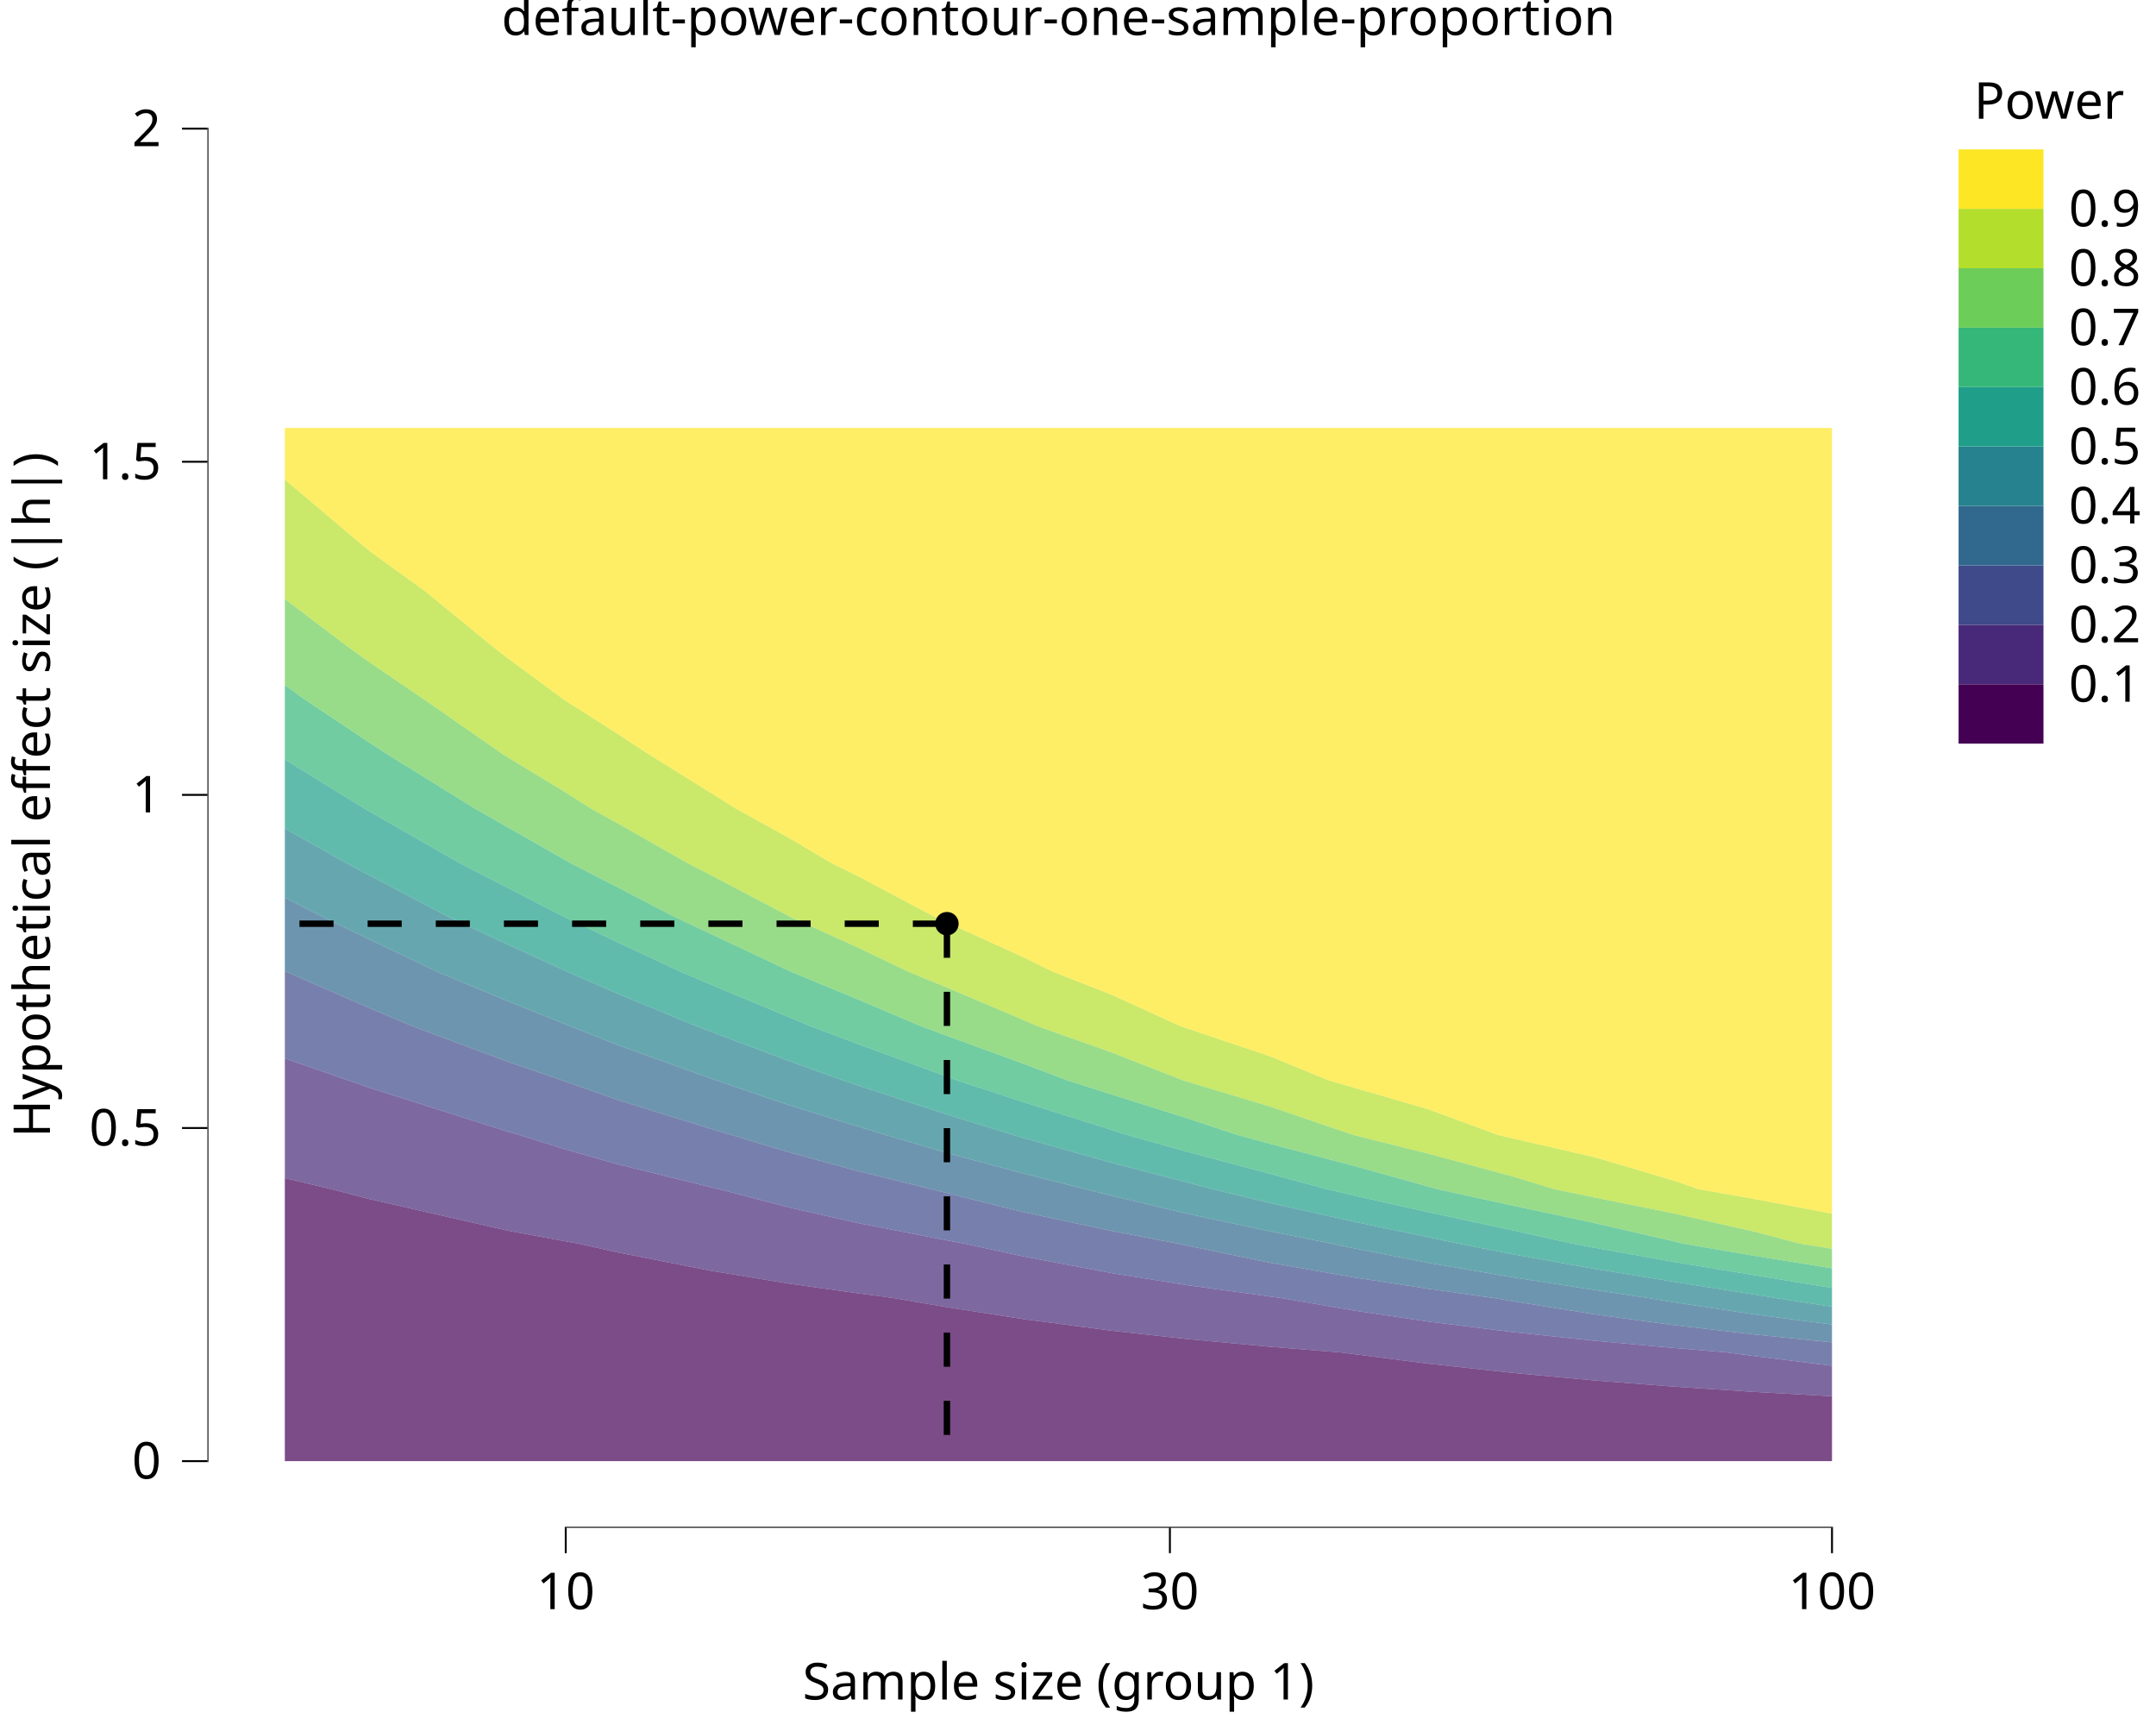
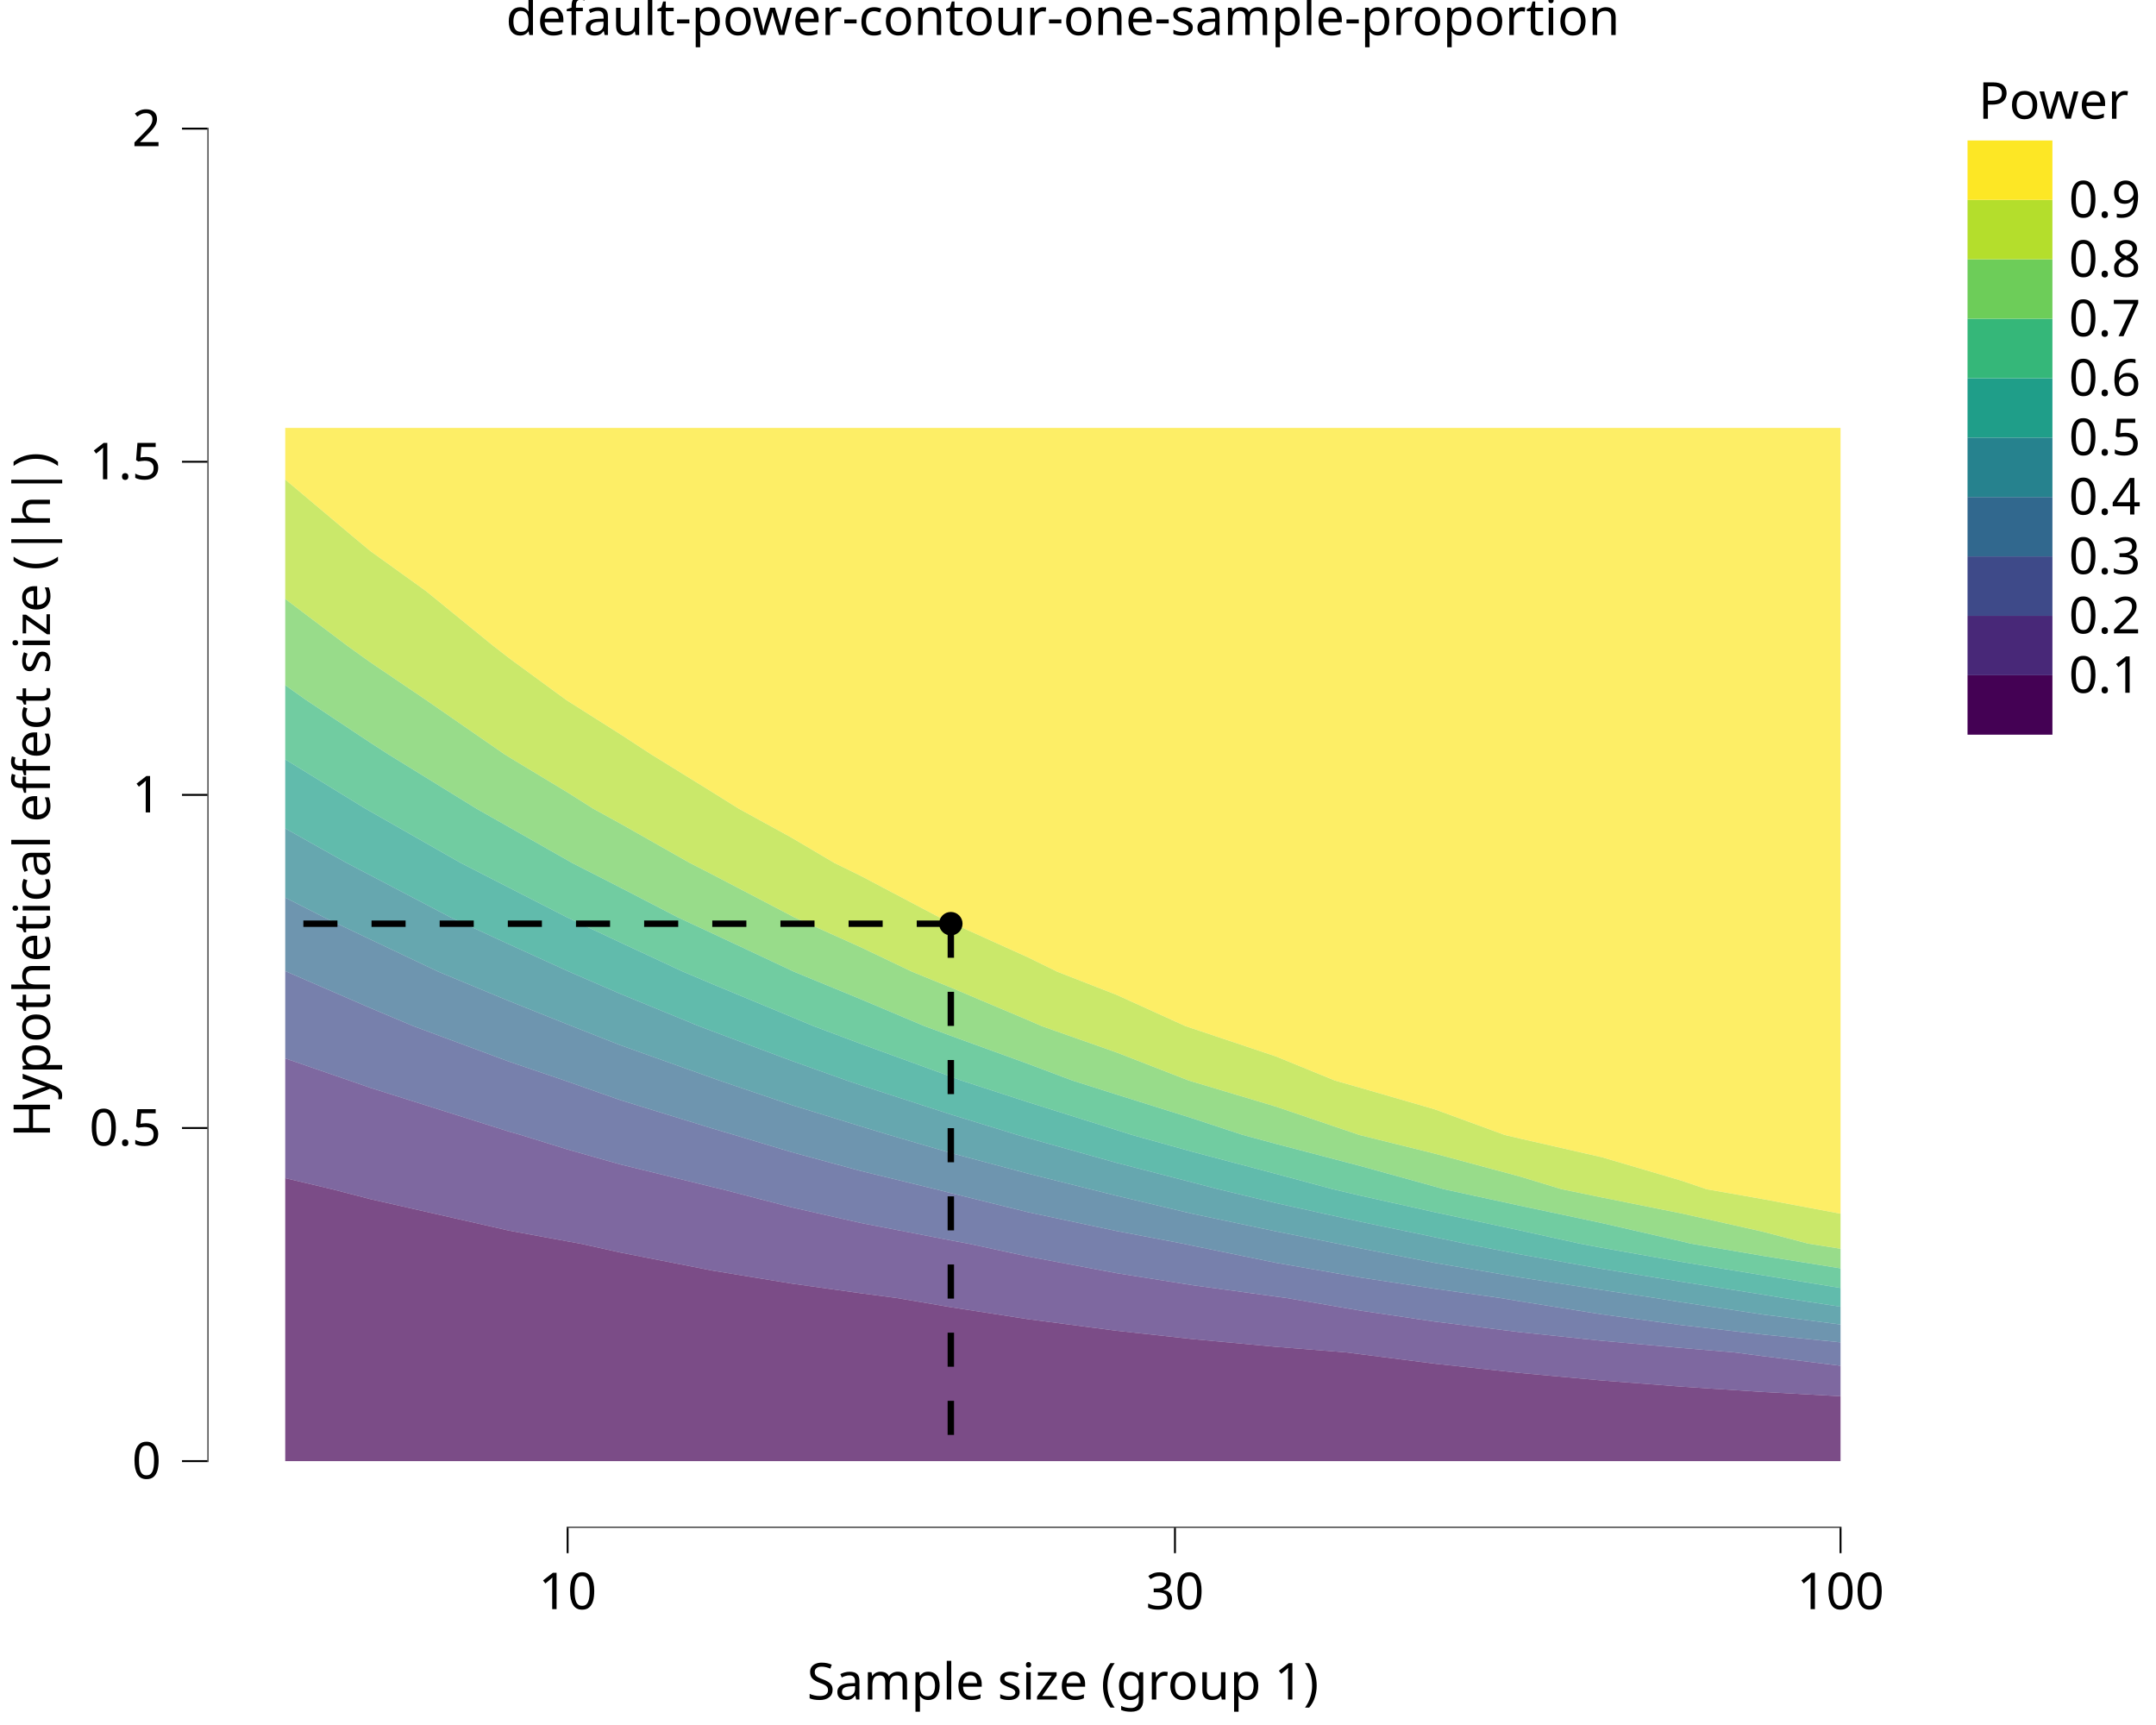
<svg xmlns="http://www.w3.org/2000/svg" class="svglite" data-engine-version="2.0" width="720.00pt" height="576.00pt" viewBox="0 0 720.00 576.00">
  <defs>
    <style type="text/css">
    .svglite line, .svglite polyline, .svglite polygon, .svglite path, .svglite rect, .svglite circle {
      fill: none;
      stroke: #000000;
      stroke-linecap: round;
      stroke-linejoin: round;
      stroke-miterlimit: 10.00;
    }
  </style>
  </defs>
  <rect width="100%" height="100%" style="stroke: none; fill: #FFFFFF;" />
  <defs>
    <clipPath id="cpMC4wMHw3MjAuMDB8MC4wMHw1NzYuMDA=">
      <rect x="0.00" y="0.00" width="720.00" height="576.00" />
    </clipPath>
  </defs>
  <g clip-path="url(#cpMC4wMHw3MjAuMDB8MC4wMHw1NzYuMDA=)">
-     <rect x="0.00" y="0.00" width="720.00" height="576.00" style="stroke-width: 10.67; stroke: none;" />
+     <rect x="-0" y="0.00" width="720.00" height="576.00" style="stroke-width: 10.67; stroke: none;" />
  </g>
  <defs>
-     <clipPath id="cpNjkuMjh8NjM3LjYzfDIwLjcxfDUxMC4xNA==">
-       <rect x="69.28" y="20.71" width="568.35" height="489.43" />
+     <clipPath id="cpNjkuMjh8NjQwLjYyfDIwLjcxfDUxMC4xNA==">
+       <rect x="69.28" y="20.71" width="571.34" height="489.43" />
    </clipPath>
  </defs>
-   <g clip-path="url(#cpNjkuMjh8NjM3LjYzfDIwLjcxfDUxMC4xNA==)">
-     <rect x="69.28" y="20.71" width="568.35" height="489.43" style="stroke-width: 10.67; stroke: none;" />
-     <path d="M 95.12 397.10 L 95.12 415.26 L 95.12 433.42 L 95.12 451.58 L 95.12 469.73 L 95.12 487.89 L 123.43 487.89 L 169.58 487.89 L 188.93 487.89 L 206.43 487.89 L 237.11 487.89 L 263.39 487.89 L 286.38 487.89 L 316.23 487.89 L 341.89 487.89 L 371.34 487.89 L 396.71 487.89 L 424.17 487.89 L 452.48 487.89 L 477.01 487.89 L 505.32 487.89 L 532.69 487.89 L 558.97 487.89 L 586.22 487.89 L 611.80 487.89 L 611.80 469.73 L 611.80 466.22 L 586.22 464.81 L 558.97 463.02 L 532.69 460.97 L 505.32 458.45 L 477.01 455.35 L 452.48 452.21 L 447.54 451.58 L 424.17 449.71 L 396.71 447.15 L 371.34 444.36 L 341.89 440.49 L 316.23 436.49 L 298.28 433.42 L 286.38 431.84 L 263.39 428.61 L 237.11 424.28 L 206.43 418.23 L 193.12 415.26 L 188.93 414.51 L 169.58 410.94 L 123.43 400.41 L 110.72 397.10 L 95.12 393.39 Z" style="fill-rule: evenodd; fill: #440154; fill-opacity: 0.70; stroke-width: 1.07; stroke: none; stroke-linecap: butt;" />
-     <path d="M 95.12 353.41 L 95.12 360.79 L 95.12 378.94 L 95.12 393.39 L 110.72 397.10 L 123.43 400.41 L 169.58 410.94 L 188.93 414.51 L 193.12 415.26 L 206.43 418.23 L 237.11 424.28 L 263.39 428.61 L 286.38 431.84 L 298.28 433.42 L 316.23 436.49 L 341.89 440.49 L 371.34 444.36 L 396.71 447.15 L 424.17 449.71 L 447.54 451.58 L 452.48 452.21 L 477.01 455.35 L 505.32 458.45 L 532.69 460.97 L 558.97 463.02 L 586.22 464.81 L 611.80 466.22 L 611.80 456.04 L 586.22 452.86 L 576.45 451.58 L 558.97 450.10 L 532.69 447.72 L 505.32 444.83 L 477.01 441.30 L 452.48 437.66 L 427.76 433.42 L 424.17 432.93 L 396.71 429.17 L 371.34 425.13 L 341.89 419.57 L 322.02 415.26 L 316.23 414.18 L 286.38 408.38 L 263.39 403.15 L 240.19 397.10 L 237.11 396.37 L 206.43 388.81 L 188.93 383.83 L 173.27 378.94 L 169.58 377.89 L 123.43 363.24 L 116.38 360.79 Z" style="fill-rule: evenodd; fill: #482878; fill-opacity: 0.70; stroke-width: 1.07; stroke: none; stroke-linecap: butt;" />
-     <path d="M 95.12 324.25 L 95.12 324.47 L 95.12 342.63 L 95.12 353.41 L 116.38 360.79 L 123.43 363.24 L 169.58 377.89 L 173.27 378.94 L 188.93 383.83 L 206.43 388.81 L 237.11 396.37 L 240.19 397.10 L 263.39 403.15 L 286.38 408.38 L 316.23 414.18 L 322.02 415.26 L 341.89 419.57 L 371.34 425.13 L 396.71 429.17 L 424.17 432.93 L 427.76 433.42 L 452.48 437.66 L 477.01 441.30 L 505.32 444.83 L 532.69 447.72 L 558.97 450.10 L 576.45 451.58 L 586.22 452.86 L 611.80 456.04 L 611.80 451.58 L 611.80 448.23 L 586.22 445.63 L 558.97 442.47 L 532.69 438.91 L 505.32 434.52 L 498.79 433.42 L 477.01 430.34 L 452.48 426.60 L 424.17 421.65 L 396.71 415.99 L 393.30 415.26 L 371.34 411.06 L 341.89 404.77 L 316.23 398.38 L 311.21 397.10 L 286.38 391.01 L 263.39 384.73 L 244.21 378.94 L 237.11 376.84 L 206.43 367.33 L 188.93 361.15 L 187.90 360.79 L 169.58 354.52 L 137.69 342.63 L 123.43 336.60 L 95.61 324.47 Z" style="fill-rule: evenodd; fill: #3E4A89; fill-opacity: 0.70; stroke-width: 1.07; stroke: none; stroke-linecap: butt;" />
-     <path d="M 95.12 324.25 L 95.61 324.47 L 123.43 336.60 L 137.69 342.63 L 169.58 354.52 L 187.90 360.79 L 188.93 361.15 L 206.43 367.33 L 237.11 376.84 L 244.21 378.94 L 263.39 384.73 L 286.38 391.01 L 311.21 397.10 L 316.23 398.38 L 341.89 404.77 L 371.34 411.06 L 393.30 415.26 L 396.71 415.99 L 424.17 421.65 L 452.48 426.60 L 477.01 430.34 L 498.79 433.42 L 505.32 434.52 L 532.69 438.91 L 558.97 442.47 L 586.22 445.63 L 611.80 448.23 L 611.80 442.27 L 586.22 438.96 L 558.97 434.83 L 550.31 433.42 L 532.69 430.77 L 505.32 426.54 L 477.01 421.69 L 452.48 416.88 L 444.63 415.26 L 424.17 411.16 L 396.71 405.34 L 371.34 399.28 L 362.63 397.10 L 341.89 391.88 L 316.23 384.99 L 295.65 378.94 L 286.38 376.11 L 263.39 369.00 L 239.31 360.79 L 237.11 360.00 L 206.43 349.00 L 190.33 342.63 L 188.93 342.07 L 169.58 334.30 L 146.01 324.47 L 123.43 313.71 L 108.00 306.31 L 95.12 299.72 L 95.12 306.31 Z" style="fill-rule: evenodd; fill: #31688E; fill-opacity: 0.70; stroke-width: 1.07; stroke: none; stroke-linecap: butt;" />
-     <path d="M 95.12 288.15 L 95.12 299.72 L 108.00 306.31 L 123.43 313.71 L 146.01 324.47 L 169.58 334.30 L 188.93 342.07 L 190.33 342.63 L 206.43 349.00 L 237.11 360.00 L 239.31 360.79 L 263.39 369.00 L 286.38 376.11 L 295.65 378.94 L 316.23 384.99 L 341.89 391.88 L 362.63 397.10 L 371.34 399.28 L 396.71 405.34 L 424.17 411.16 L 444.63 415.26 L 452.48 416.88 L 477.01 421.69 L 505.32 426.54 L 532.69 430.77 L 550.31 433.42 L 558.97 434.83 L 586.22 438.96 L 611.80 442.27 L 611.80 436.32 L 592.82 433.42 L 586.22 432.32 L 558.97 428.00 L 532.69 423.72 L 505.32 418.84 L 487.08 415.26 L 477.01 413.12 L 452.48 407.99 L 424.17 401.70 L 405.15 397.10 L 396.71 394.89 L 371.34 388.29 L 341.89 380.00 L 338.28 378.94 L 316.23 372.14 L 286.38 362.39 L 281.65 360.79 L 263.39 354.24 L 237.11 344.37 L 232.55 342.63 L 206.43 331.86 L 189.45 324.47 L 188.93 324.23 L 169.58 315.38 L 150.04 306.31 L 123.43 292.29 L 115.53 288.15 L 95.12 276.62 Z" style="fill-rule: evenodd; fill: #26828E; fill-opacity: 0.70; stroke-width: 1.07; stroke: none; stroke-linecap: butt;" />
-     <path d="M 95.12 253.57 L 95.12 270.00 L 95.12 276.62 L 115.53 288.15 L 123.43 292.29 L 150.04 306.31 L 169.58 315.38 L 188.93 324.23 L 189.45 324.47 L 206.43 331.86 L 232.55 342.63 L 237.11 344.37 L 263.39 354.24 L 281.65 360.79 L 286.38 362.39 L 316.23 372.14 L 338.28 378.94 L 341.89 380.00 L 371.34 388.29 L 396.71 394.89 L 405.15 397.10 L 424.17 401.70 L 452.48 407.99 L 477.01 413.12 L 487.08 415.26 L 505.32 418.84 L 532.69 423.72 L 558.97 428.00 L 586.22 432.32 L 592.82 433.42 L 611.80 436.32 L 611.80 433.42 L 611.80 430.06 L 586.22 425.86 L 558.97 421.36 L 532.69 416.68 L 525.20 415.26 L 505.32 410.85 L 477.01 404.77 L 452.48 399.28 L 443.23 397.10 L 424.17 391.95 L 396.71 384.64 L 376.33 378.94 L 371.34 377.34 L 341.89 368.03 L 319.72 360.79 L 316.23 359.49 L 286.38 348.56 L 270.65 342.63 L 263.39 339.59 L 237.11 328.63 L 227.32 324.47 L 206.43 314.70 L 188.93 306.41 L 188.73 306.31 L 169.58 296.46 L 153.44 288.15 L 123.43 270.96 L 121.74 270.00 Z" style="fill-rule: evenodd; fill: #1F9E89; fill-opacity: 0.70; stroke-width: 1.07; stroke: none; stroke-linecap: butt;" />
-     <path d="M 95.12 228.79 L 95.12 233.68 L 95.12 251.84 L 95.12 253.57 L 121.74 270.00 L 123.43 270.96 L 153.44 288.15 L 169.58 296.46 L 188.73 306.31 L 188.93 306.41 L 206.43 314.70 L 227.32 324.47 L 237.11 328.63 L 263.39 339.59 L 270.65 342.63 L 286.38 348.56 L 316.23 359.49 L 319.72 360.79 L 341.89 368.03 L 371.34 377.34 L 376.33 378.94 L 396.71 384.64 L 424.17 391.95 L 443.23 397.10 L 452.48 399.28 L 477.01 404.77 L 505.32 410.85 L 525.20 415.26 L 532.69 416.68 L 558.97 421.36 L 586.22 425.86 L 611.80 430.06 L 611.80 423.51 L 586.22 419.39 L 562.05 415.26 L 558.97 414.50 L 532.69 408.43 L 505.32 402.60 L 480.10 397.10 L 477.01 396.21 L 452.48 389.39 L 424.17 381.93 L 413.17 378.94 L 396.71 373.49 L 371.34 365.49 L 356.59 360.79 L 341.89 355.23 L 316.23 345.86 L 307.49 342.63 L 286.38 333.67 L 264.15 324.47 L 263.39 324.11 L 237.11 311.72 L 225.56 306.31 L 206.43 296.36 L 190.44 288.15 L 188.93 287.28 L 169.58 276.24 L 158.62 270.00 L 129.32 251.84 L 123.43 248.01 L 101.97 233.68 Z" style="fill-rule: evenodd; fill: #35B779; fill-opacity: 0.70; stroke-width: 1.07; stroke: none; stroke-linecap: butt;" />
-     <path d="M 95.12 199.98 L 95.12 215.52 L 95.12 228.79 L 101.97 233.68 L 123.43 248.01 L 129.32 251.84 L 158.62 270.00 L 169.58 276.24 L 188.93 287.28 L 190.44 288.15 L 206.43 296.36 L 225.56 306.31 L 237.11 311.72 L 263.39 324.11 L 264.15 324.47 L 286.38 333.67 L 307.49 342.63 L 316.23 345.86 L 341.89 355.23 L 356.59 360.79 L 371.34 365.49 L 396.71 373.49 L 413.17 378.94 L 424.17 381.93 L 452.48 389.39 L 477.01 396.21 L 480.10 397.10 L 505.32 402.60 L 532.69 408.43 L 558.97 414.50 L 562.05 415.26 L 586.22 419.39 L 611.80 423.51 L 611.80 416.96 L 601.09 415.26 L 586.22 411.33 L 558.97 405.17 L 532.69 399.88 L 519.20 397.10 L 505.32 392.86 L 477.01 385.21 L 452.48 379.11 L 451.84 378.94 L 424.17 369.49 L 396.71 361.23 L 395.26 360.79 L 371.34 351.45 L 346.43 342.63 L 341.89 340.64 L 316.23 329.74 L 303.37 324.47 L 286.38 316.32 L 264.23 306.31 L 263.39 305.86 L 237.11 292.05 L 229.54 288.15 L 206.43 274.99 L 197.39 270.00 L 188.93 264.61 L 169.58 252.87 L 167.94 251.84 L 141.83 233.68 L 123.43 221.16 L 115.60 215.52 Z" style="fill-rule: evenodd; fill: #6DCD59; fill-opacity: 0.70; stroke-width: 1.07; stroke: none; stroke-linecap: butt;" />
-     <path d="M 95.12 161.05 L 95.12 179.21 L 95.12 197.36 L 95.12 199.98 L 115.60 215.52 L 123.43 221.16 L 141.83 233.68 L 167.94 251.84 L 169.58 252.87 L 188.93 264.61 L 197.39 270.00 L 206.43 274.99 L 229.54 288.15 L 237.11 292.05 L 263.39 305.86 L 264.23 306.31 L 286.38 316.32 L 303.37 324.47 L 316.23 329.74 L 341.89 340.64 L 346.43 342.63 L 371.34 351.45 L 395.26 360.79 L 396.71 361.23 L 424.17 369.49 L 451.84 378.94 L 452.48 379.11 L 477.01 385.21 L 505.32 392.86 L 519.20 397.10 L 532.69 399.88 L 558.97 405.17 L 586.22 411.33 L 601.09 415.26 L 611.80 416.96 L 611.80 415.26 L 611.80 405.26 L 586.22 400.43 L 567.33 397.10 L 558.97 394.24 L 532.69 386.45 L 505.32 380.17 L 500.15 378.94 L 477.01 370.42 L 452.48 363.28 L 443.79 360.79 L 424.17 352.73 L 396.71 343.48 L 394.18 342.63 L 371.34 332.21 L 351.60 324.47 L 341.89 319.68 L 316.23 308.04 L 312.42 306.31 L 286.38 292.49 L 277.55 288.15 L 263.39 279.74 L 245.74 270.00 L 237.11 264.58 L 216.62 251.84 L 206.43 245.16 L 188.93 234.02 L 188.41 233.68 L 169.58 219.82 L 164.07 215.52 L 141.88 197.36 L 123.43 184.02 L 117.67 179.21 L 96.20 161.05 L 95.12 160.10 Z" style="fill-rule: evenodd; fill: #B4DE2C; fill-opacity: 0.70; stroke-width: 1.07; stroke: none; stroke-linecap: butt;" />
-     <path d="M 611.80 142.89 L 586.22 142.89 L 558.97 142.89 L 532.69 142.89 L 505.32 142.89 L 477.01 142.89 L 452.48 142.89 L 424.17 142.89 L 396.71 142.89 L 371.34 142.89 L 341.89 142.89 L 316.23 142.89 L 286.38 142.89 L 263.39 142.89 L 237.11 142.89 L 206.43 142.89 L 188.93 142.89 L 169.58 142.89 L 123.43 142.89 L 95.12 142.89 L 95.12 160.10 L 96.20 161.05 L 117.67 179.21 L 123.43 184.02 L 141.88 197.36 L 164.07 215.52 L 169.58 219.82 L 188.41 233.68 L 188.93 234.02 L 206.43 245.16 L 216.62 251.84 L 237.11 264.58 L 245.74 270.00 L 263.39 279.74 L 277.55 288.15 L 286.38 292.49 L 312.42 306.31 L 316.23 308.04 L 341.89 319.68 L 351.60 324.47 L 371.34 332.21 L 394.18 342.63 L 396.71 343.48 L 424.17 352.73 L 443.79 360.79 L 452.48 363.28 L 477.01 370.42 L 500.15 378.94 L 505.32 380.17 L 532.69 386.45 L 558.97 394.24 L 567.33 397.10 L 586.22 400.43 L 611.80 405.26 L 611.80 397.10 L 611.80 378.94 L 611.80 360.79 L 611.80 342.63 L 611.80 324.47 L 611.80 306.31 L 611.80 288.15 L 611.80 270.00 L 611.80 251.84 L 611.80 233.68 L 611.80 215.52 L 611.80 197.36 L 611.80 179.21 L 611.80 161.05 Z" style="fill-rule: evenodd; fill: #FDE725; fill-opacity: 0.70; stroke-width: 1.07; stroke: none; stroke-linecap: butt;" />
-     <line x1="316.23" y1="308.43" x2="316.23" y2="487.89" style="stroke-width: 2.13; stroke-dasharray: 11.38,11.38; stroke-linecap: butt;" />
-     <line x1="316.23" y1="308.43" x2="95.12" y2="308.43" style="stroke-width: 2.13; stroke-dasharray: 11.38,11.38; stroke-linecap: butt;" />
-     <circle cx="316.23" cy="308.43" r="3.56" style="stroke-width: 0.71; fill: #000000;" />
-     <line x1="188.61" y1="510.14" x2="612.12" y2="510.14" style="stroke-width: 0.64; stroke-linecap: butt;" />
+   <g clip-path="url(#cpNjkuMjh8NjQwLjYyfDIwLjcxfDUxMC4xNA==)">
+     <rect x="69.28" y="20.71" width="571.34" height="489.43" style="stroke-width: 10.67; stroke: none;" />
+     <path d="M 95.25 397.10 L 95.25 415.26 L 95.25 433.42 L 95.25 451.58 L 95.25 469.73 L 95.25 487.89 L 123.71 487.89 L 170.11 487.89 L 189.56 487.89 L 207.16 487.89 L 238.00 487.89 L 264.42 487.89 L 287.52 487.89 L 317.53 487.89 L 343.33 487.89 L 372.93 487.89 L 398.43 487.89 L 426.04 487.89 L 454.50 487.89 L 479.15 487.89 L 507.61 487.89 L 535.12 487.89 L 561.54 487.89 L 588.94 487.89 L 614.65 487.89 L 614.65 469.73 L 614.65 466.22 L 588.94 464.81 L 561.54 463.02 L 535.12 460.97 L 507.61 458.45 L 479.15 455.35 L 454.50 452.21 L 449.53 451.58 L 426.04 449.71 L 398.43 447.15 L 372.93 444.36 L 343.33 440.49 L 317.53 436.49 L 299.49 433.42 L 287.52 431.84 L 264.42 428.61 L 238.00 424.28 L 207.16 418.23 L 193.77 415.26 L 189.56 414.51 L 170.11 410.94 L 123.71 400.41 L 110.93 397.10 L 95.25 393.39 Z" style="fill-rule: evenodd; fill: #440154; fill-opacity: 0.70; stroke-width: 1.07; stroke: none; stroke-linecap: butt;" />
+     <path d="M 95.25 353.41 L 95.25 360.79 L 95.25 378.94 L 95.25 393.39 L 110.93 397.10 L 123.71 400.41 L 170.11 410.94 L 189.56 414.51 L 193.77 415.26 L 207.16 418.23 L 238.00 424.28 L 264.42 428.61 L 287.52 431.84 L 299.49 433.42 L 317.53 436.49 L 343.33 440.49 L 372.93 444.36 L 398.43 447.15 L 426.04 449.71 L 449.53 451.58 L 454.50 452.21 L 479.15 455.35 L 507.61 458.45 L 535.12 460.97 L 561.54 463.02 L 588.94 464.81 L 614.65 466.22 L 614.65 456.04 L 588.94 452.86 L 579.12 451.58 L 561.54 450.10 L 535.12 447.72 L 507.61 444.83 L 479.15 441.30 L 454.50 437.66 L 429.65 433.42 L 426.04 432.93 L 398.43 429.17 L 372.93 425.13 L 343.33 419.57 L 323.34 415.26 L 317.53 414.18 L 287.52 408.38 L 264.42 403.15 L 241.09 397.10 L 238.00 396.37 L 207.16 388.81 L 189.56 383.83 L 173.82 378.94 L 170.11 377.89 L 123.71 363.24 L 116.63 360.79 Z" style="fill-rule: evenodd; fill: #482878; fill-opacity: 0.70; stroke-width: 1.07; stroke: none; stroke-linecap: butt;" />
+     <path d="M 95.25 324.25 L 95.25 324.47 L 95.25 342.63 L 95.25 353.41 L 116.63 360.79 L 123.71 363.24 L 170.11 377.89 L 173.82 378.94 L 189.56 383.83 L 207.16 388.81 L 238.00 396.37 L 241.09 397.10 L 264.42 403.15 L 287.52 408.38 L 317.53 414.18 L 323.34 415.26 L 343.33 419.57 L 372.93 425.13 L 398.43 429.17 L 426.04 432.93 L 429.65 433.42 L 454.50 437.66 L 479.15 441.30 L 507.61 444.83 L 535.12 447.72 L 561.54 450.10 L 579.12 451.58 L 588.94 452.86 L 614.65 456.04 L 614.65 451.58 L 614.65 448.23 L 588.94 445.63 L 561.54 442.47 L 535.12 438.91 L 507.61 434.52 L 501.05 433.42 L 479.15 430.34 L 454.50 426.60 L 426.04 421.65 L 398.43 415.99 L 395.01 415.26 L 372.93 411.06 L 343.33 404.77 L 317.53 398.38 L 312.49 397.10 L 287.52 391.01 L 264.42 384.73 L 245.13 378.94 L 238.00 376.84 L 207.16 367.33 L 189.56 361.15 L 188.53 360.79 L 170.11 354.52 L 138.05 342.63 L 123.71 336.60 L 95.75 324.47 Z" style="fill-rule: evenodd; fill: #3E4A89; fill-opacity: 0.70; stroke-width: 1.07; stroke: none; stroke-linecap: butt;" />
+     <path d="M 95.25 324.25 L 95.75 324.47 L 123.71 336.60 L 138.05 342.63 L 170.11 354.52 L 188.53 360.79 L 189.56 361.15 L 207.16 367.33 L 238.00 376.84 L 245.13 378.94 L 264.42 384.73 L 287.52 391.01 L 312.49 397.10 L 317.53 398.38 L 343.33 404.77 L 372.93 411.06 L 395.01 415.26 L 398.43 415.99 L 426.04 421.65 L 454.50 426.60 L 479.15 430.34 L 501.05 433.42 L 507.61 434.52 L 535.12 438.91 L 561.54 442.47 L 588.94 445.63 L 614.65 448.23 L 614.65 442.27 L 588.94 438.96 L 561.54 434.83 L 552.84 433.42 L 535.12 430.77 L 507.61 426.54 L 479.15 421.69 L 454.50 416.88 L 446.61 415.26 L 426.04 411.16 L 398.43 405.34 L 372.93 399.28 L 364.17 397.10 L 343.33 391.88 L 317.53 384.99 L 296.84 378.94 L 287.52 376.11 L 264.42 369.00 L 240.21 360.79 L 238.00 360.00 L 207.16 349.00 L 190.97 342.63 L 189.56 342.07 L 170.11 334.30 L 146.41 324.47 L 123.71 313.71 L 108.21 306.31 L 95.25 299.72 L 95.25 306.31 Z" style="fill-rule: evenodd; fill: #31688E; fill-opacity: 0.70; stroke-width: 1.07; stroke: none; stroke-linecap: butt;" />
+     <path d="M 95.25 288.15 L 95.25 299.72 L 108.21 306.31 L 123.71 313.71 L 146.41 324.47 L 170.11 334.30 L 189.56 342.07 L 190.97 342.63 L 207.16 349.00 L 238.00 360.00 L 240.21 360.79 L 264.42 369.00 L 287.52 376.11 L 296.84 378.94 L 317.53 384.99 L 343.33 391.88 L 364.17 397.10 L 372.93 399.28 L 398.43 405.34 L 426.04 411.16 L 446.61 415.26 L 454.50 416.88 L 479.15 421.69 L 507.61 426.54 L 535.12 430.77 L 552.84 433.42 L 561.54 434.83 L 588.94 438.96 L 614.65 442.27 L 614.65 436.32 L 595.58 433.42 L 588.94 432.32 L 561.54 428.00 L 535.12 423.72 L 507.61 418.84 L 489.27 415.26 L 479.15 413.12 L 454.50 407.99 L 426.04 401.70 L 406.92 397.10 L 398.43 394.89 L 372.93 388.29 L 343.33 380.00 L 339.69 378.94 L 317.53 372.14 L 287.52 362.39 L 282.77 360.79 L 264.42 354.24 L 238.00 344.37 L 233.41 342.63 L 207.16 331.86 L 190.09 324.47 L 189.56 324.23 L 170.11 315.38 L 150.46 306.31 L 123.71 292.29 L 115.77 288.15 L 95.25 276.62 Z" style="fill-rule: evenodd; fill: #26828E; fill-opacity: 0.70; stroke-width: 1.07; stroke: none; stroke-linecap: butt;" />
+     <path d="M 95.25 253.57 L 95.25 270.00 L 95.25 276.62 L 115.77 288.15 L 123.71 292.29 L 150.46 306.31 L 170.11 315.38 L 189.56 324.23 L 190.09 324.47 L 207.16 331.86 L 233.41 342.63 L 238.00 344.37 L 264.42 354.24 L 282.77 360.79 L 287.52 362.39 L 317.53 372.14 L 339.69 378.94 L 343.33 380.00 L 372.93 388.29 L 398.43 394.89 L 406.92 397.10 L 426.04 401.70 L 454.50 407.99 L 479.15 413.12 L 489.27 415.26 L 507.61 418.84 L 535.12 423.72 L 561.54 428.00 L 588.94 432.32 L 595.58 433.42 L 614.65 436.32 L 614.65 433.42 L 614.65 430.06 L 588.94 425.86 L 561.54 421.36 L 535.12 416.68 L 527.60 415.26 L 507.61 410.85 L 479.15 404.77 L 454.50 399.28 L 445.20 397.10 L 426.04 391.95 L 398.43 384.64 L 377.94 378.94 L 372.93 377.34 L 343.33 368.03 L 321.03 360.79 L 317.53 359.49 L 287.52 348.56 L 271.71 342.63 L 264.42 339.59 L 238.00 328.63 L 228.15 324.47 L 207.16 314.70 L 189.56 306.41 L 189.36 306.31 L 170.11 296.46 L 153.89 288.15 L 123.71 270.96 L 122.01 270.00 Z" style="fill-rule: evenodd; fill: #1F9E89; fill-opacity: 0.70; stroke-width: 1.07; stroke: none; stroke-linecap: butt;" />
+     <path d="M 95.25 228.79 L 95.25 233.68 L 95.25 251.84 L 95.25 253.57 L 122.01 270.00 L 123.71 270.96 L 153.89 288.15 L 170.11 296.46 L 189.36 306.31 L 189.56 306.41 L 207.16 314.70 L 228.15 324.47 L 238.00 328.63 L 264.42 339.59 L 271.71 342.63 L 287.52 348.56 L 317.53 359.49 L 321.03 360.79 L 343.33 368.03 L 372.93 377.34 L 377.94 378.94 L 398.43 384.64 L 426.04 391.95 L 445.20 397.10 L 454.50 399.28 L 479.15 404.77 L 507.61 410.85 L 527.60 415.26 L 535.12 416.68 L 561.54 421.36 L 588.94 425.86 L 614.65 430.06 L 614.65 423.51 L 588.94 419.39 L 564.64 415.26 L 561.54 414.50 L 535.12 408.43 L 507.61 402.60 L 482.26 397.10 L 479.15 396.21 L 454.50 389.39 L 426.04 381.93 L 414.98 378.94 L 398.43 373.49 L 372.93 365.49 L 358.10 360.79 L 343.33 355.23 L 317.53 345.86 L 308.74 342.63 L 287.52 333.67 L 265.17 324.47 L 264.42 324.11 L 238.00 311.72 L 226.38 306.31 L 207.16 296.36 L 191.08 288.15 L 189.56 287.28 L 170.11 276.24 L 159.09 270.00 L 129.64 251.84 L 123.71 248.01 L 102.14 233.68 Z" style="fill-rule: evenodd; fill: #35B779; fill-opacity: 0.70; stroke-width: 1.07; stroke: none; stroke-linecap: butt;" />
+     <path d="M 95.25 199.98 L 95.25 215.52 L 95.25 228.79 L 102.14 233.68 L 123.71 248.01 L 129.64 251.84 L 159.09 270.00 L 170.11 276.24 L 189.56 287.28 L 191.08 288.15 L 207.16 296.36 L 226.38 306.31 L 238.00 311.72 L 264.42 324.11 L 265.17 324.47 L 287.52 333.67 L 308.74 342.63 L 317.53 345.86 L 343.33 355.23 L 358.10 360.79 L 372.93 365.49 L 398.43 373.49 L 414.98 378.94 L 426.04 381.93 L 454.50 389.39 L 479.15 396.21 L 482.26 397.10 L 507.61 402.60 L 535.12 408.43 L 561.54 414.50 L 564.64 415.26 L 588.94 419.39 L 614.65 423.51 L 614.65 416.96 L 603.89 415.26 L 588.94 411.33 L 561.54 405.17 L 535.12 399.88 L 521.57 397.10 L 507.61 392.86 L 479.15 385.21 L 454.50 379.11 L 453.86 378.94 L 426.04 369.49 L 398.43 361.23 L 396.97 360.79 L 372.93 351.45 L 347.89 342.63 L 343.33 340.64 L 317.53 329.74 L 304.60 324.47 L 287.52 316.32 L 265.26 306.31 L 264.42 305.86 L 238.00 292.05 L 230.38 288.15 L 207.16 274.99 L 198.07 270.00 L 189.56 264.61 L 170.11 252.87 L 168.46 251.84 L 142.21 233.68 L 123.71 221.16 L 115.84 215.52 Z" style="fill-rule: evenodd; fill: #6DCD59; fill-opacity: 0.70; stroke-width: 1.07; stroke: none; stroke-linecap: butt;" />
+     <path d="M 95.25 161.05 L 95.25 179.21 L 95.25 197.36 L 95.25 199.98 L 115.84 215.52 L 123.71 221.16 L 142.21 233.68 L 168.46 251.84 L 170.11 252.87 L 189.56 264.61 L 198.07 270.00 L 207.16 274.99 L 230.38 288.15 L 238.00 292.05 L 264.42 305.86 L 265.26 306.31 L 287.52 316.32 L 304.60 324.47 L 317.53 329.74 L 343.33 340.64 L 347.89 342.63 L 372.93 351.45 L 396.97 360.79 L 398.43 361.23 L 426.04 369.49 L 453.86 378.94 L 454.50 379.11 L 479.15 385.21 L 507.61 392.86 L 521.57 397.10 L 535.12 399.88 L 561.54 405.17 L 588.94 411.33 L 603.89 415.26 L 614.65 416.96 L 614.65 415.26 L 614.65 405.26 L 588.94 400.43 L 569.95 397.10 L 561.54 394.24 L 535.12 386.45 L 507.61 380.17 L 502.41 378.94 L 479.15 370.42 L 454.50 363.28 L 445.76 360.79 L 426.04 352.73 L 398.43 343.48 L 395.89 342.63 L 372.93 332.21 L 353.09 324.47 L 343.33 319.68 L 317.53 308.04 L 313.70 306.31 L 287.52 292.49 L 278.65 288.15 L 264.42 279.74 L 246.67 270.00 L 238.00 264.58 L 217.40 251.84 L 207.16 245.16 L 189.56 234.02 L 189.03 233.68 L 170.11 219.82 L 164.57 215.52 L 142.27 197.36 L 123.71 184.02 L 117.93 179.21 L 96.34 161.05 L 95.25 160.10 Z" style="fill-rule: evenodd; fill: #B4DE2C; fill-opacity: 0.70; stroke-width: 1.07; stroke: none; stroke-linecap: butt;" />
+     <path d="M 614.65 142.89 L 588.94 142.89 L 561.54 142.89 L 535.12 142.89 L 507.61 142.89 L 479.15 142.89 L 454.50 142.89 L 426.04 142.89 L 398.43 142.89 L 372.93 142.89 L 343.33 142.89 L 317.53 142.89 L 287.52 142.89 L 264.42 142.89 L 238.00 142.89 L 207.16 142.89 L 189.56 142.89 L 170.11 142.89 L 123.71 142.89 L 95.25 142.89 L 95.25 160.10 L 96.34 161.05 L 117.93 179.21 L 123.71 184.02 L 142.27 197.36 L 164.57 215.52 L 170.11 219.82 L 189.03 233.68 L 189.56 234.02 L 207.16 245.16 L 217.40 251.84 L 238.00 264.58 L 246.67 270.00 L 264.42 279.74 L 278.65 288.15 L 287.52 292.49 L 313.70 306.31 L 317.53 308.04 L 343.33 319.68 L 353.09 324.47 L 372.93 332.21 L 395.89 342.63 L 398.43 343.48 L 426.04 352.73 L 445.76 360.79 L 454.50 363.28 L 479.15 370.42 L 502.41 378.94 L 507.61 380.17 L 535.12 386.45 L 561.54 394.24 L 569.95 397.10 L 588.94 400.43 L 614.65 405.26 L 614.65 397.10 L 614.65 378.94 L 614.65 360.79 L 614.65 342.63 L 614.65 324.47 L 614.65 306.31 L 614.65 288.15 L 614.65 270.00 L 614.65 251.84 L 614.65 233.68 L 614.65 215.52 L 614.65 197.36 L 614.65 179.21 L 614.65 161.05 Z" style="fill-rule: evenodd; fill: #FDE725; fill-opacity: 0.70; stroke-width: 1.07; stroke: none; stroke-linecap: butt;" />
+     <line x1="317.53" y1="308.43" x2="317.53" y2="487.89" style="stroke-width: 2.13; stroke-dasharray: 11.38,11.38; stroke-linecap: butt;" />
+     <line x1="317.53" y1="308.43" x2="95.25" y2="308.43" style="stroke-width: 2.13; stroke-dasharray: 11.38,11.38; stroke-linecap: butt;" />
+     <circle cx="317.53" cy="308.43" r="3.56" style="stroke-width: 0.71; fill: #000000;" />
+     <line x1="189.24" y1="510.14" x2="614.97" y2="510.14" style="stroke-width: 0.64; stroke-linecap: butt;" />
    <line x1="69.28" y1="488.21" x2="69.28" y2="42.64" style="stroke-width: 0.64; stroke-linecap: butt;" />
-     <rect x="69.28" y="20.71" width="568.35" height="489.43" style="stroke-width: 0.00; stroke: none;" />
+     <rect x="69.28" y="20.71" width="571.34" height="489.43" style="stroke-width: 0.00; stroke: none;" />
  </g>
  <g clip-path="url(#cpMC4wMHw3MjAuMDB8MC4wMHw1NzYuMDA=)">
    <polyline points="69.28,510.14 69.28,20.71 " style="stroke-width: 0.00; stroke: none; stroke-linecap: butt;" />
    <text x="53.81" y="493.74" text-anchor="end" style="font-size: 17.00px; font-family: sans;" textLength="9.46px" lengthAdjust="spacingAndGlyphs">0</text>
    <text x="53.81" y="382.51" text-anchor="end" style="font-size: 17.00px; font-family: sans;" textLength="23.63px" lengthAdjust="spacingAndGlyphs">0.5</text>
    <text x="53.81" y="271.27" text-anchor="end" style="font-size: 17.00px; font-family: sans;" textLength="9.46px" lengthAdjust="spacingAndGlyphs">1</text>
    <text x="53.81" y="160.04" text-anchor="end" style="font-size: 17.00px; font-family: sans;" textLength="23.63px" lengthAdjust="spacingAndGlyphs">1.5</text>
    <text x="53.81" y="48.80" text-anchor="end" style="font-size: 17.00px; font-family: sans;" textLength="9.46px" lengthAdjust="spacingAndGlyphs">2</text>
    <polyline points="60.78,487.89 69.28,487.89 " style="stroke-width: 0.64; stroke-linecap: butt;" />
    <polyline points="60.78,376.66 69.28,376.66 " style="stroke-width: 0.64; stroke-linecap: butt;" />
    <polyline points="60.78,265.42 69.28,265.42 " style="stroke-width: 0.64; stroke-linecap: butt;" />
    <polyline points="60.78,154.19 69.28,154.19 " style="stroke-width: 0.64; stroke-linecap: butt;" />
    <polyline points="60.78,42.95 69.28,42.95 " style="stroke-width: 0.64; stroke-linecap: butt;" />
-     <polyline points="69.28,510.14 637.63,510.14 " style="stroke-width: 0.00; stroke: none; stroke-linecap: butt;" />
-     <polyline points="188.93,518.64 188.93,510.14 " style="stroke-width: 0.64; stroke-linecap: butt;" />
-     <polyline points="390.69,518.64 390.69,510.14 " style="stroke-width: 0.64; stroke-linecap: butt;" />
-     <polyline points="611.80,518.64 611.80,510.14 " style="stroke-width: 0.64; stroke-linecap: butt;" />
-     <text x="188.93" y="537.32" text-anchor="middle" style="font-size: 17.00px; font-family: sans;" textLength="18.91px" lengthAdjust="spacingAndGlyphs">10</text>
-     <text x="390.69" y="537.32" text-anchor="middle" style="font-size: 17.00px; font-family: sans;" textLength="18.91px" lengthAdjust="spacingAndGlyphs">30</text>
-     <text x="611.80" y="537.32" text-anchor="middle" style="font-size: 17.00px; font-family: sans;" textLength="28.37px" lengthAdjust="spacingAndGlyphs">100</text>
-     <text x="353.46" y="567.49" text-anchor="middle" style="font-size: 17.00px; font-family: sans;" textLength="166.32px" lengthAdjust="spacingAndGlyphs">Sample size (group 1)</text>
+     <polyline points="69.28,510.14 640.62,510.14 " style="stroke-width: 0.00; stroke: none; stroke-linecap: butt;" />
+     <polyline points="189.56,518.64 189.56,510.14 " style="stroke-width: 0.64; stroke-linecap: butt;" />
+     <polyline points="392.38,518.64 392.38,510.14 " style="stroke-width: 0.64; stroke-linecap: butt;" />
+     <polyline points="614.65,518.64 614.65,510.14 " style="stroke-width: 0.64; stroke-linecap: butt;" />
+     <text x="189.56" y="537.32" text-anchor="middle" style="font-size: 17.00px; font-family: sans;" textLength="18.91px" lengthAdjust="spacingAndGlyphs">10</text>
+     <text x="392.38" y="537.32" text-anchor="middle" style="font-size: 17.00px; font-family: sans;" textLength="18.91px" lengthAdjust="spacingAndGlyphs">30</text>
+     <text x="614.65" y="537.32" text-anchor="middle" style="font-size: 17.00px; font-family: sans;" textLength="28.37px" lengthAdjust="spacingAndGlyphs">100</text>
+     <text x="354.95" y="567.49" text-anchor="middle" style="font-size: 17.00px; font-family: sans;" textLength="166.32px" lengthAdjust="spacingAndGlyphs">Sample size (group 1)</text>
    <text transform="translate(16.68,265.42) rotate(-90)" text-anchor="middle" style="font-size: 17.00px; font-family: sans;" textLength="209.17px" lengthAdjust="spacingAndGlyphs">Hypothetical effect size (|h|)</text>
-     <rect x="648.59" y="20.71" width="71.41" height="233.08" style="stroke-width: 0.75; stroke: none;" />
-     <rect x="648.59" y="20.71" width="71.41" height="233.08" style="stroke-width: 10.67; stroke: none;" />
-     <rect x="654.07" y="228.47" width="28.35" height="19.84" style="stroke-width: 0.75; stroke: none; fill: #440154;" />
-     <rect x="654.07" y="208.62" width="28.35" height="19.84" style="stroke-width: 0.75; stroke: none; fill: #482878;" />
-     <rect x="654.07" y="188.78" width="28.35" height="19.84" style="stroke-width: 0.75; stroke: none; fill: #3E4A89;" />
-     <rect x="654.07" y="168.94" width="28.35" height="19.84" style="stroke-width: 0.75; stroke: none; fill: #31688E;" />
-     <rect x="654.07" y="149.10" width="28.35" height="19.84" style="stroke-width: 0.75; stroke: none; fill: #26828E;" />
-     <rect x="654.07" y="129.25" width="28.35" height="19.84" style="stroke-width: 0.75; stroke: none; fill: #1F9E89;" />
-     <rect x="654.07" y="109.41" width="28.35" height="19.84" style="stroke-width: 0.75; stroke: none; fill: #35B779;" />
-     <rect x="654.07" y="89.57" width="28.35" height="19.84" style="stroke-width: 0.75; stroke: none; fill: #6DCD59;" />
-     <rect x="654.07" y="69.73" width="28.35" height="19.84" style="stroke-width: 0.75; stroke: none; fill: #B4DE2C;" />
-     <rect x="654.07" y="49.88" width="28.35" height="19.84" style="stroke-width: 0.75; stroke: none; fill: #FDE725;" />
-     <text x="690.89" y="234.32" style="font-size: 17.00px; font-family: sans;" textLength="23.63px" lengthAdjust="spacingAndGlyphs">0.1</text>
-     <text x="690.89" y="214.47" style="font-size: 17.00px; font-family: sans;" textLength="23.63px" lengthAdjust="spacingAndGlyphs">0.2</text>
-     <text x="690.89" y="194.63" style="font-size: 17.00px; font-family: sans;" textLength="23.63px" lengthAdjust="spacingAndGlyphs">0.3</text>
-     <text x="690.89" y="174.79" style="font-size: 17.00px; font-family: sans;" textLength="23.63px" lengthAdjust="spacingAndGlyphs">0.4</text>
-     <text x="690.89" y="154.95" style="font-size: 17.00px; font-family: sans;" textLength="23.63px" lengthAdjust="spacingAndGlyphs">0.5</text>
-     <text x="690.89" y="135.10" style="font-size: 17.00px; font-family: sans;" textLength="23.63px" lengthAdjust="spacingAndGlyphs">0.6</text>
-     <text x="690.89" y="115.26" style="font-size: 17.00px; font-family: sans;" textLength="23.63px" lengthAdjust="spacingAndGlyphs">0.7</text>
-     <text x="690.89" y="95.42" style="font-size: 17.00px; font-family: sans;" textLength="23.63px" lengthAdjust="spacingAndGlyphs">0.8</text>
-     <text x="690.89" y="75.58" style="font-size: 17.00px; font-family: sans;" textLength="23.63px" lengthAdjust="spacingAndGlyphs">0.9</text>
-     <text x="684.30" y="39.65" text-anchor="middle" style="font-size: 17.00px; font-family: sans;" textLength="48.20px" lengthAdjust="spacingAndGlyphs">Power</text>
-     <text x="353.46" y="11.70" text-anchor="middle" style="font-size: 17.00px; font-family: sans;" textLength="342.10px" lengthAdjust="spacingAndGlyphs">default-power-contour-one-sample-proportion</text>
+     <rect x="651.58" y="20.71" width="68.42" height="230.09" style="stroke-width: 0.75; stroke: none;" />
+     <rect x="651.58" y="20.71" width="68.42" height="230.09" style="stroke-width: 10.67; stroke: none;" />
+     <text x="685.79" y="39.65" text-anchor="middle" style="font-size: 17.00px; font-family: sans;" textLength="48.20px" lengthAdjust="spacingAndGlyphs">Power</text>
+     <rect x="657.06" y="225.48" width="28.35" height="19.84" style="stroke-width: 0.75; stroke: none; fill: #440154;" />
+     <rect x="657.06" y="205.64" width="28.35" height="19.84" style="stroke-width: 0.75; stroke: none; fill: #482878;" />
+     <rect x="657.06" y="185.79" width="28.35" height="19.84" style="stroke-width: 0.75; stroke: none; fill: #3E4A89;" />
+     <rect x="657.06" y="165.95" width="28.35" height="19.84" style="stroke-width: 0.75; stroke: none; fill: #31688E;" />
+     <rect x="657.06" y="146.11" width="28.35" height="19.84" style="stroke-width: 0.75; stroke: none; fill: #26828E;" />
+     <rect x="657.06" y="126.27" width="28.35" height="19.84" style="stroke-width: 0.75; stroke: none; fill: #1F9E89;" />
+     <rect x="657.06" y="106.42" width="28.35" height="19.84" style="stroke-width: 0.75; stroke: none; fill: #35B779;" />
+     <rect x="657.06" y="86.58" width="28.35" height="19.84" style="stroke-width: 0.75; stroke: none; fill: #6DCD59;" />
+     <rect x="657.06" y="66.74" width="28.35" height="19.84" style="stroke-width: 0.75; stroke: none; fill: #B4DE2C;" />
+     <rect x="657.06" y="46.90" width="28.35" height="19.84" style="stroke-width: 0.75; stroke: none; fill: #FDE725;" />
+     <text x="690.89" y="231.33" style="font-size: 17.00px; font-family: sans;" textLength="23.63px" lengthAdjust="spacingAndGlyphs">0.1</text>
+     <text x="690.89" y="211.49" style="font-size: 17.00px; font-family: sans;" textLength="23.63px" lengthAdjust="spacingAndGlyphs">0.2</text>
+     <text x="690.89" y="191.64" style="font-size: 17.00px; font-family: sans;" textLength="23.63px" lengthAdjust="spacingAndGlyphs">0.3</text>
+     <text x="690.89" y="171.80" style="font-size: 17.00px; font-family: sans;" textLength="23.63px" lengthAdjust="spacingAndGlyphs">0.4</text>
+     <text x="690.89" y="151.96" style="font-size: 17.00px; font-family: sans;" textLength="23.63px" lengthAdjust="spacingAndGlyphs">0.5</text>
+     <text x="690.89" y="132.12" style="font-size: 17.00px; font-family: sans;" textLength="23.63px" lengthAdjust="spacingAndGlyphs">0.6</text>
+     <text x="690.89" y="112.27" style="font-size: 17.00px; font-family: sans;" textLength="23.63px" lengthAdjust="spacingAndGlyphs">0.7</text>
+     <text x="690.89" y="92.43" style="font-size: 17.00px; font-family: sans;" textLength="23.63px" lengthAdjust="spacingAndGlyphs">0.8</text>
+     <text x="690.89" y="72.59" style="font-size: 17.00px; font-family: sans;" textLength="23.63px" lengthAdjust="spacingAndGlyphs">0.9</text>
+     <text x="354.95" y="11.70" text-anchor="middle" style="font-size: 17.00px; font-family: sans;" textLength="342.10px" lengthAdjust="spacingAndGlyphs">default-power-contour-one-sample-proportion</text>
  </g>
</svg>
